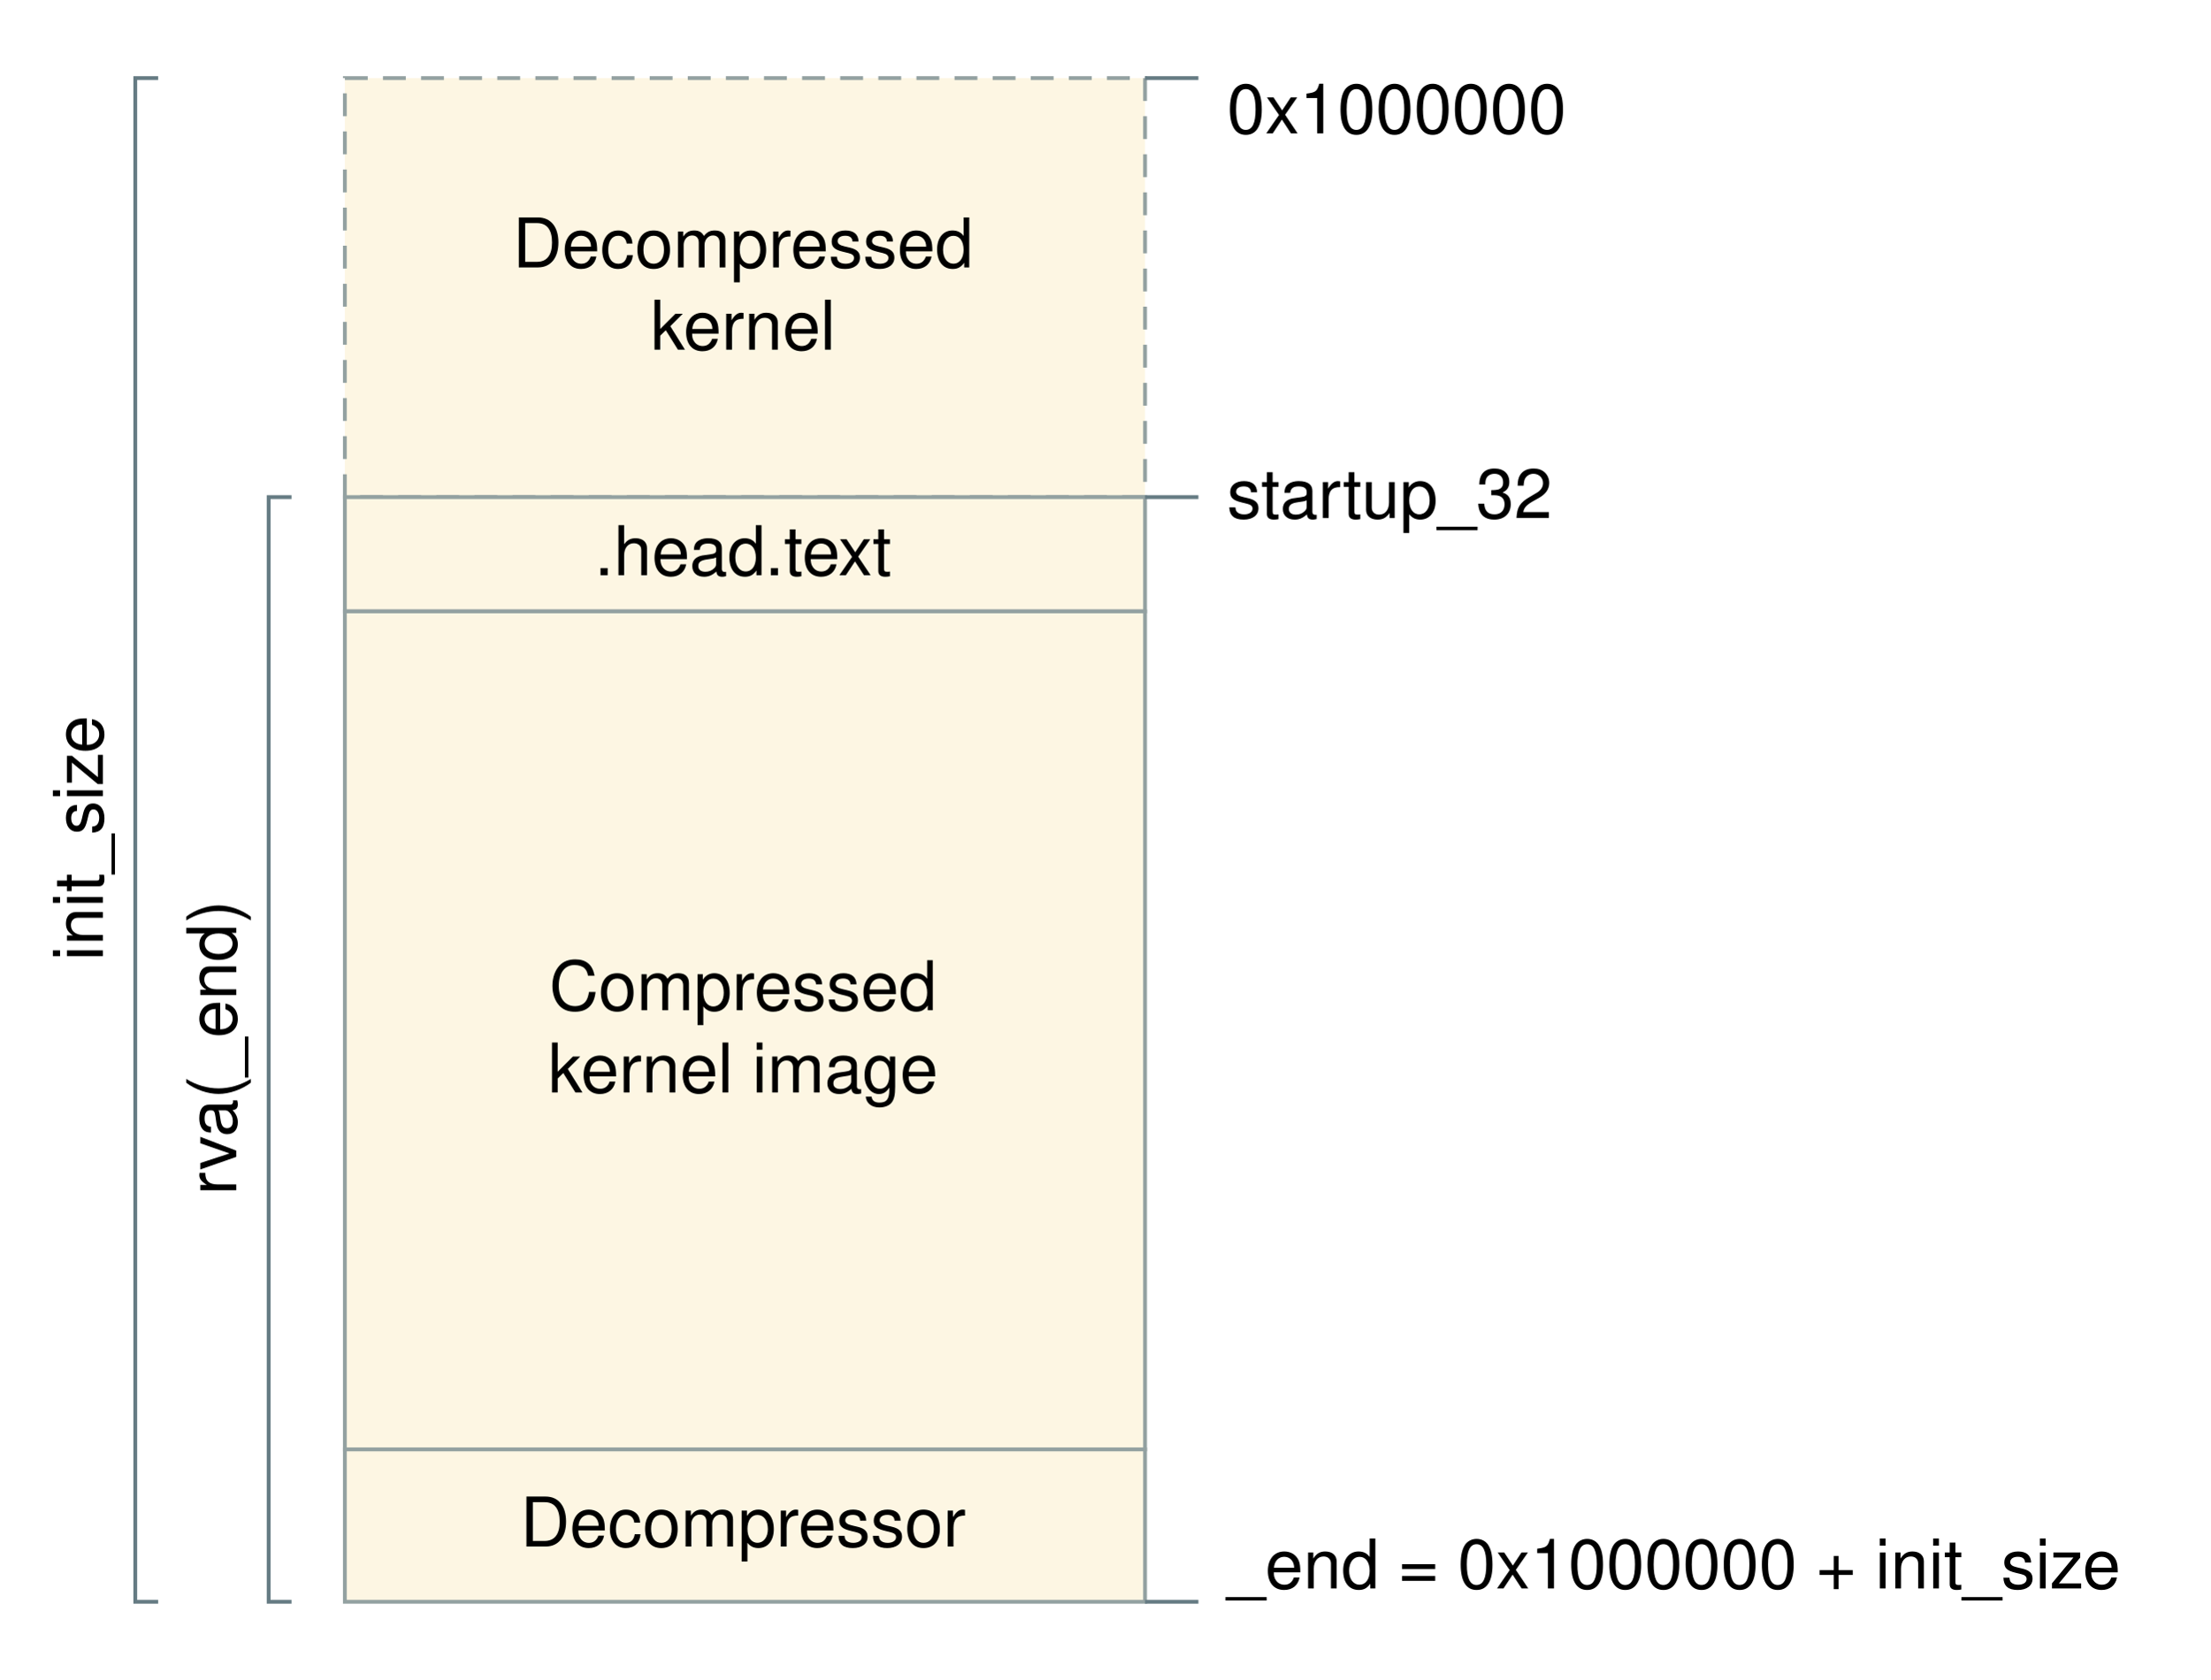
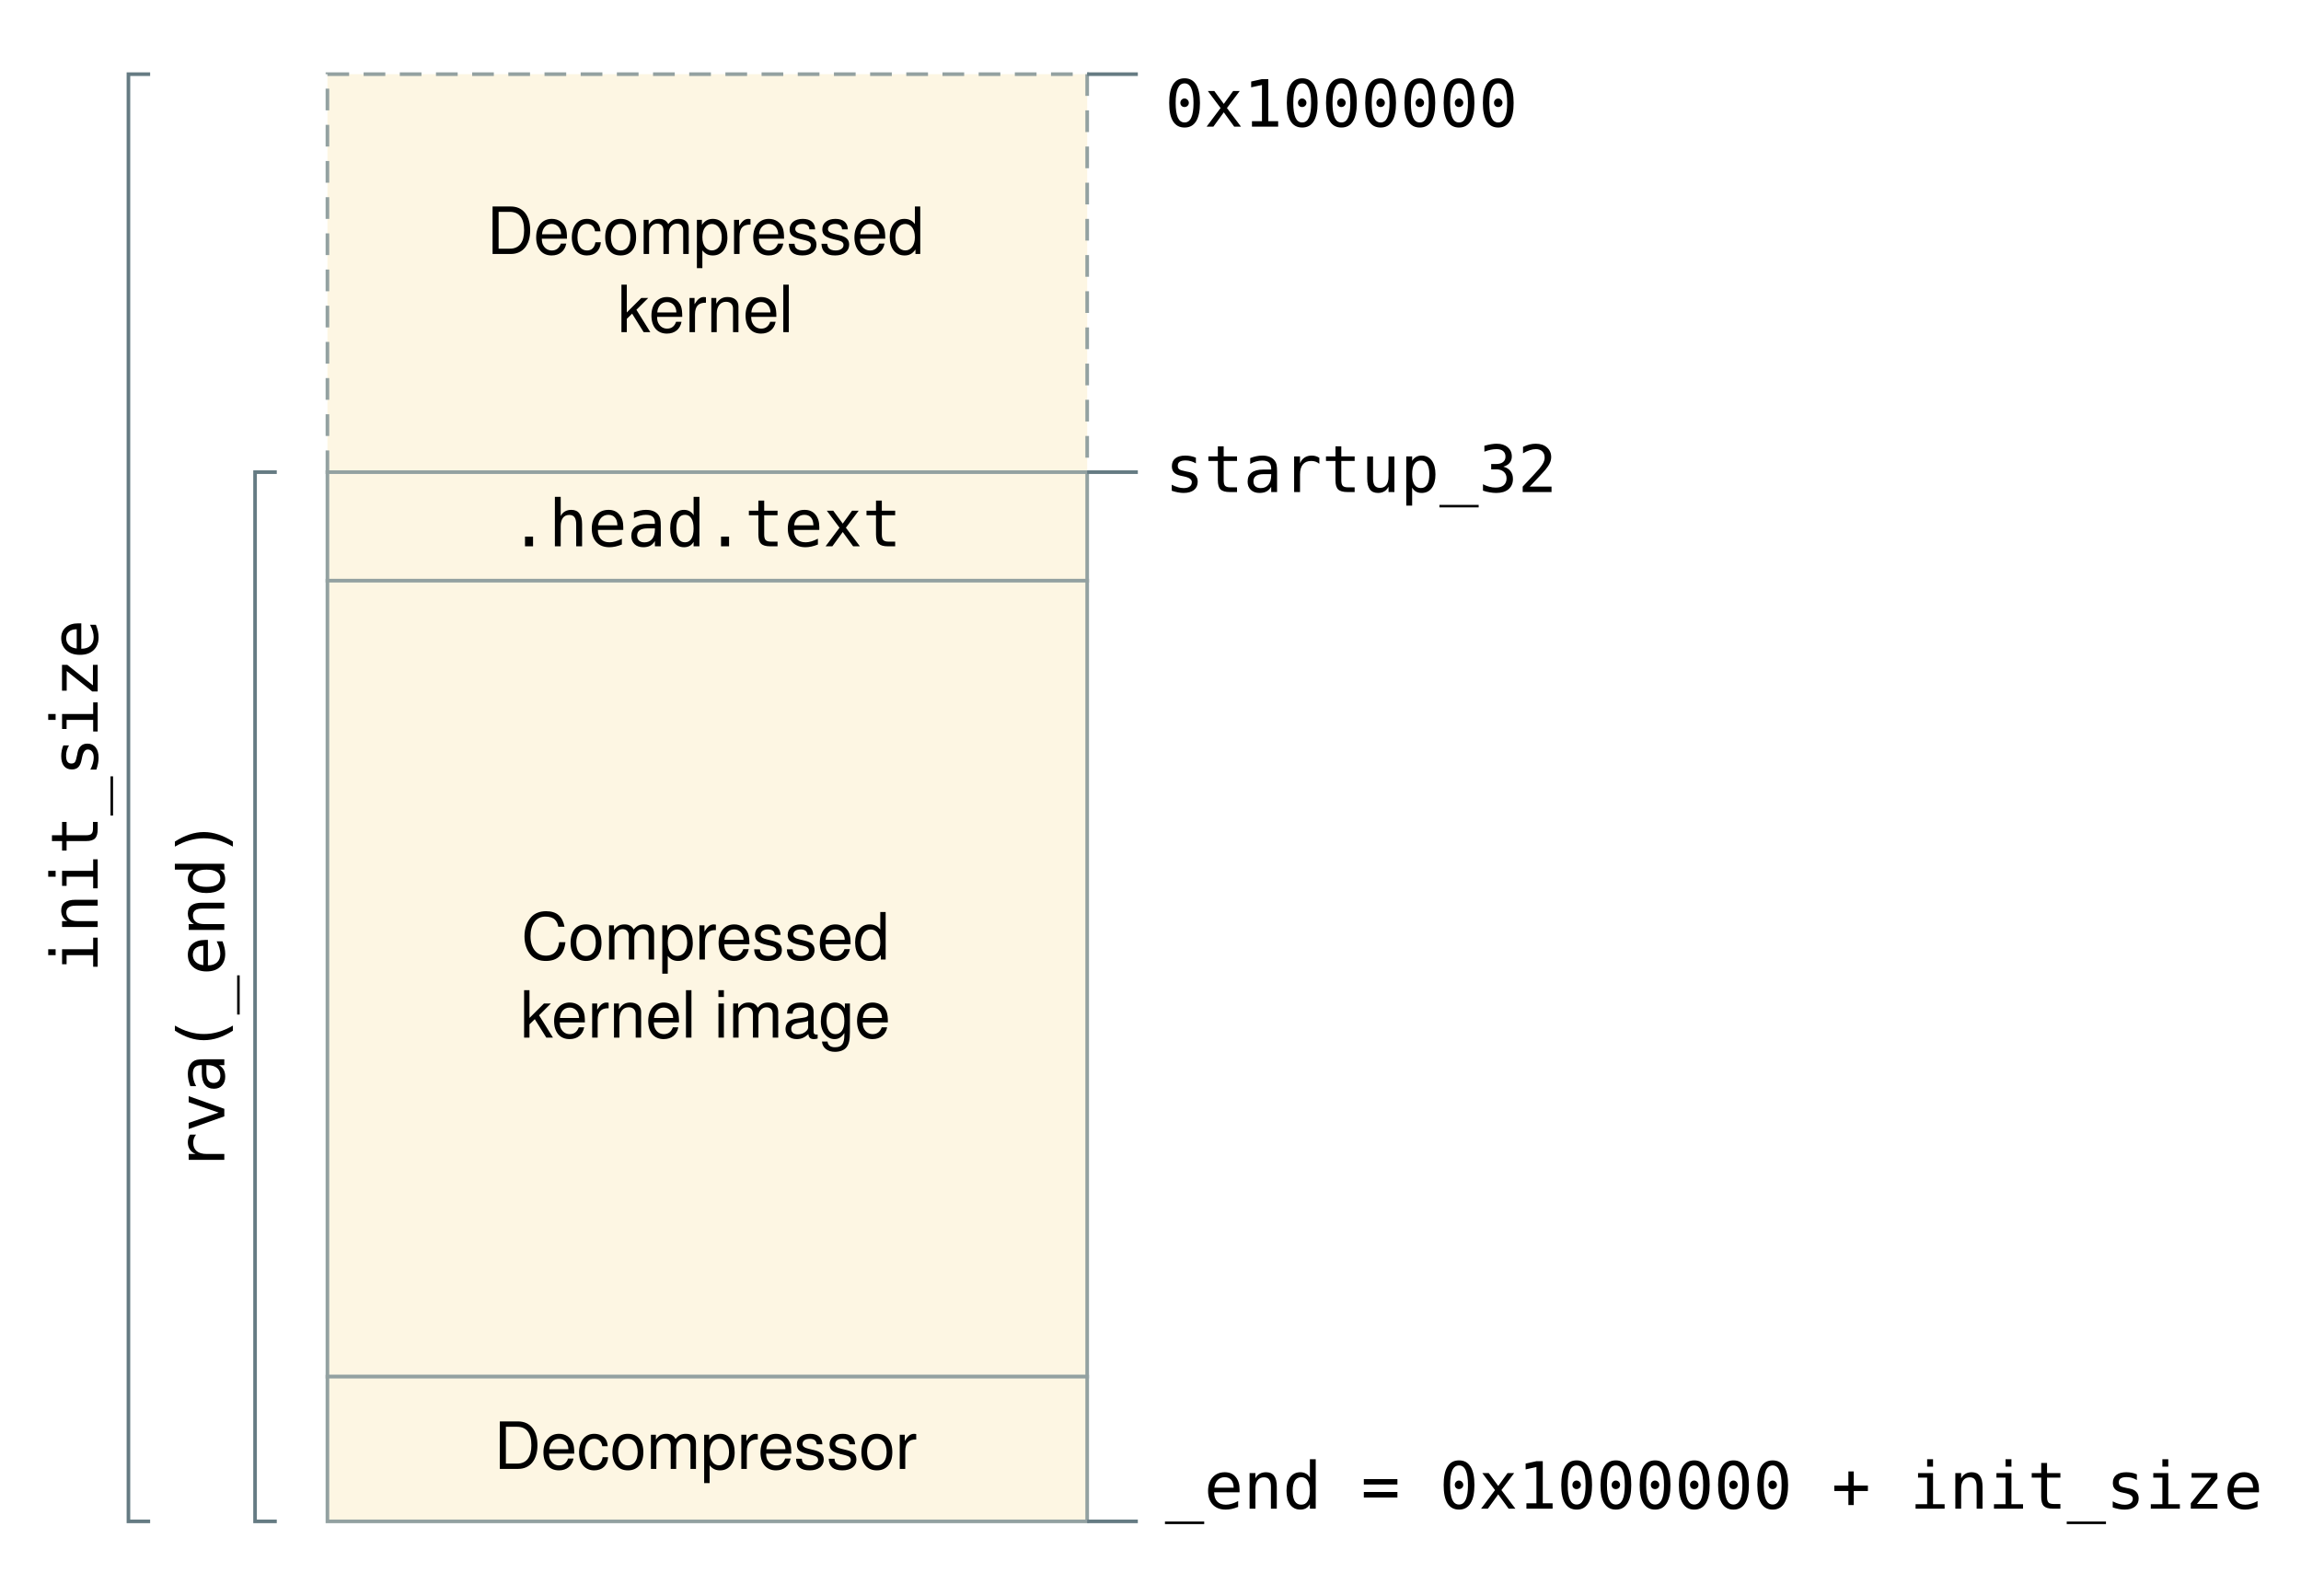
- <svg xmlns="http://www.w3.org/2000/svg" style="background: transparent; background-color: transparent; color-scheme: light dark;" version="1.1" width="580px" height="441px" viewBox="0 0 580 441" content="&lt;mxfile host=&quot;linux-insides&quot;&gt;&lt;diagram name=&quot;Page-1&quot;&gt;&lt;mxGraphModel grid=&quot;1&quot; gridSize=&quot;10&quot;&gt;&lt;root&gt;&lt;mxCell id=&quot;0&quot;/&gt;&lt;mxCell id=&quot;1&quot; parent=&quot;0&quot;/&gt;&lt;mxCell id=&quot;c2&quot; value=&quot;Decompressed&amp;lt;br&amp;gt;kernel&quot; style=&quot;rounded=0;whiteSpace=wrap;html=1;fillColor=#fdf6e3;strokeColor=#93a1a1;fontFamily=Helvetica;fontSize=18;dashed=1;dashPattern=6 4;&quot; vertex=&quot;1&quot; parent=&quot;1&quot;&gt;&lt;mxGeometry x=&quot;90&quot; y=&quot;20&quot; width=&quot;210&quot; height=&quot;110&quot; as=&quot;geometry&quot;/&gt;&lt;/mxCell&gt;&lt;mxCell id=&quot;c3&quot; value=&quot;.head.text&quot; style=&quot;rounded=0;whiteSpace=wrap;html=1;fillColor=#fdf6e3;strokeColor=#93a1a1;fontFamily=Helvetica;fontSize=18;&quot; vertex=&quot;1&quot; parent=&quot;1&quot;&gt;&lt;mxGeometry x=&quot;90&quot; y=&quot;130&quot; width=&quot;210&quot; height=&quot;30&quot; as=&quot;geometry&quot;/&gt;&lt;/mxCell&gt;&lt;mxCell id=&quot;c4&quot; value=&quot;Compressed&amp;lt;br&amp;gt;kernel image&quot; style=&quot;rounded=0;whiteSpace=wrap;html=1;fillColor=#fdf6e3;strokeColor=#93a1a1;fontFamily=Helvetica;fontSize=18;&quot; vertex=&quot;1&quot; parent=&quot;1&quot;&gt;&lt;mxGeometry x=&quot;90&quot; y=&quot;160&quot; width=&quot;210&quot; height=&quot;220&quot; as=&quot;geometry&quot;/&gt;&lt;/mxCell&gt;&lt;mxCell id=&quot;c5&quot; value=&quot;Decompressor&quot; style=&quot;rounded=0;whiteSpace=wrap;html=1;fillColor=#fdf6e3;strokeColor=#93a1a1;fontFamily=Helvetica;fontSize=18;&quot; vertex=&quot;1&quot; parent=&quot;1&quot;&gt;&lt;mxGeometry x=&quot;90&quot; y=&quot;380&quot; width=&quot;210&quot; height=&quot;40&quot; as=&quot;geometry&quot;/&gt;&lt;/mxCell&gt;&lt;mxCell id=&quot;c6&quot; value=&quot;&quot; style=&quot;html=1;rounded=0;strokeColor=#657b83;endArrow=none;&quot; edge=&quot;1&quot; parent=&quot;1&quot;&gt;&lt;mxGeometry relative=&quot;1&quot; as=&quot;geometry&quot;&gt;&lt;mxPoint x=&quot;300&quot; y=&quot;20&quot; as=&quot;sourcePoint&quot;/&gt;&lt;mxPoint x=&quot;314&quot; y=&quot;20&quot; as=&quot;targetPoint&quot;/&gt;&lt;/mxGeometry&gt;&lt;/mxCell&gt;&lt;mxCell id=&quot;c7&quot; value=&quot;0x1000000&quot; style=&quot;text;html=1;align=left;verticalAlign=middle;fontFamily=Helvetica;fontSize=18;&quot; vertex=&quot;1&quot; parent=&quot;1&quot;&gt;&lt;mxGeometry x=&quot;322&quot; y=&quot;14&quot; width=&quot;260&quot; height=&quot;30&quot; as=&quot;geometry&quot;/&gt;&lt;/mxCell&gt;&lt;mxCell id=&quot;c8&quot; value=&quot;&quot; style=&quot;html=1;rounded=0;strokeColor=#657b83;endArrow=none;&quot; edge=&quot;1&quot; parent=&quot;1&quot;&gt;&lt;mxGeometry relative=&quot;1&quot; as=&quot;geometry&quot;&gt;&lt;mxPoint x=&quot;300&quot; y=&quot;130&quot; as=&quot;sourcePoint&quot;/&gt;&lt;mxPoint x=&quot;314&quot; y=&quot;130&quot; as=&quot;targetPoint&quot;/&gt;&lt;/mxGeometry&gt;&lt;/mxCell&gt;&lt;mxCell id=&quot;c9&quot; value=&quot;startup_32&quot; style=&quot;text;html=1;align=left;verticalAlign=middle;fontFamily=Helvetica;fontSize=18;&quot; vertex=&quot;1&quot; parent=&quot;1&quot;&gt;&lt;mxGeometry x=&quot;322&quot; y=&quot;115&quot; width=&quot;260&quot; height=&quot;30&quot; as=&quot;geometry&quot;/&gt;&lt;/mxCell&gt;&lt;mxCell id=&quot;c10&quot; value=&quot;&quot; style=&quot;html=1;rounded=0;strokeColor=#657b83;endArrow=none;&quot; edge=&quot;1&quot; parent=&quot;1&quot;&gt;&lt;mxGeometry relative=&quot;1&quot; as=&quot;geometry&quot;&gt;&lt;mxPoint x=&quot;300&quot; y=&quot;420&quot; as=&quot;sourcePoint&quot;/&gt;&lt;mxPoint x=&quot;314&quot; y=&quot;420&quot; as=&quot;targetPoint&quot;/&gt;&lt;/mxGeometry&gt;&lt;/mxCell&gt;&lt;mxCell id=&quot;c11&quot; value=&quot;_end = 0x1000000 + init_size&quot; style=&quot;text;html=1;align=left;verticalAlign=middle;fontFamily=Helvetica;fontSize=18;&quot; vertex=&quot;1&quot; parent=&quot;1&quot;&gt;&lt;mxGeometry x=&quot;322&quot; y=&quot;396&quot; width=&quot;260&quot; height=&quot;30&quot; as=&quot;geometry&quot;/&gt;&lt;/mxCell&gt;&lt;mxCell id=&quot;c12&quot; value=&quot;&quot; style=&quot;html=1;rounded=0;strokeColor=#657b83;endArrow=none;&quot; edge=&quot;1&quot; parent=&quot;1&quot;&gt;&lt;mxGeometry relative=&quot;1&quot; as=&quot;geometry&quot;&gt;&lt;mxPoint x=&quot;41&quot; y=&quot;20&quot; as=&quot;sourcePoint&quot;/&gt;&lt;mxPoint x=&quot;41&quot; y=&quot;420&quot; as=&quot;targetPoint&quot;/&gt;&lt;Array as=&quot;points&quot;&gt;&lt;mxPoint x=&quot;35&quot; y=&quot;20&quot;/&gt;&lt;mxPoint x=&quot;35&quot; y=&quot;420&quot;/&gt;&lt;/Array&gt;&lt;/mxGeometry&gt;&lt;/mxCell&gt;&lt;mxCell id=&quot;c13&quot; value=&quot;init_size&quot; style=&quot;text;html=1;align=center;verticalAlign=middle;rotation=-90;fontFamily=Helvetica;fontSize=18;&quot; vertex=&quot;1&quot; parent=&quot;1&quot;&gt;&lt;mxGeometry x=&quot;-39&quot; y=&quot;205.0&quot; width=&quot;120&quot; height=&quot;30&quot; as=&quot;geometry&quot;/&gt;&lt;/mxCell&gt;&lt;mxCell id=&quot;c14&quot; value=&quot;&quot; style=&quot;html=1;rounded=0;strokeColor=#657b83;endArrow=none;&quot; edge=&quot;1&quot; parent=&quot;1&quot;&gt;&lt;mxGeometry relative=&quot;1&quot; as=&quot;geometry&quot;&gt;&lt;mxPoint x=&quot;76&quot; y=&quot;130&quot; as=&quot;sourcePoint&quot;/&gt;&lt;mxPoint x=&quot;76&quot; y=&quot;420&quot; as=&quot;targetPoint&quot;/&gt;&lt;Array as=&quot;points&quot;&gt;&lt;mxPoint x=&quot;70&quot; y=&quot;130&quot;/&gt;&lt;mxPoint x=&quot;70&quot; y=&quot;420&quot;/&gt;&lt;/Array&gt;&lt;/mxGeometry&gt;&lt;/mxCell&gt;&lt;mxCell id=&quot;c15&quot; value=&quot;rva(_end)&quot; style=&quot;text;html=1;align=center;verticalAlign=middle;rotation=-90;fontFamily=Helvetica;fontSize=18;&quot; vertex=&quot;1&quot; parent=&quot;1&quot;&gt;&lt;mxGeometry x=&quot;-4&quot; y=&quot;260.0&quot; width=&quot;120&quot; height=&quot;30&quot; as=&quot;geometry&quot;/&gt;&lt;/mxCell&gt;&lt;/root&gt;&lt;/mxGraphModel&gt;&lt;/diagram&gt;&lt;/mxfile&gt;">
+ <svg xmlns="http://www.w3.org/2000/svg" style="background: transparent; background-color: transparent; color-scheme: light dark;" version="1.1" width="636px" height="441px" viewBox="0 0 636 441" content="&lt;mxfile host=&quot;linux-insides&quot;&gt;&lt;diagram name=&quot;Page-1&quot;&gt;&lt;mxGraphModel grid=&quot;1&quot; gridSize=&quot;10&quot;&gt;&lt;root&gt;&lt;mxCell id=&quot;0&quot;/&gt;&lt;mxCell id=&quot;1&quot; parent=&quot;0&quot;/&gt;&lt;mxCell id=&quot;c2&quot; value=&quot;Decompressed&amp;lt;br&amp;gt;kernel&quot; style=&quot;rounded=0;whiteSpace=wrap;html=1;fillColor=#fdf6e3;strokeColor=#93a1a1;fontFamily=Helvetica;fontSize=18;dashed=1;dashPattern=6 4;&quot; vertex=&quot;1&quot; parent=&quot;1&quot;&gt;&lt;mxGeometry x=&quot;90&quot; y=&quot;20&quot; width=&quot;210&quot; height=&quot;110&quot; as=&quot;geometry&quot;/&gt;&lt;/mxCell&gt;&lt;mxCell id=&quot;c3&quot; value=&quot;.head.text&quot; style=&quot;rounded=0;whiteSpace=wrap;html=1;fillColor=#fdf6e3;strokeColor=#93a1a1;fontFamily=monospace;fontSize=18;&quot; vertex=&quot;1&quot; parent=&quot;1&quot;&gt;&lt;mxGeometry x=&quot;90&quot; y=&quot;130&quot; width=&quot;210&quot; height=&quot;30&quot; as=&quot;geometry&quot;/&gt;&lt;/mxCell&gt;&lt;mxCell id=&quot;c4&quot; value=&quot;Compressed&amp;lt;br&amp;gt;kernel image&quot; style=&quot;rounded=0;whiteSpace=wrap;html=1;fillColor=#fdf6e3;strokeColor=#93a1a1;fontFamily=Helvetica;fontSize=18;&quot; vertex=&quot;1&quot; parent=&quot;1&quot;&gt;&lt;mxGeometry x=&quot;90&quot; y=&quot;160&quot; width=&quot;210&quot; height=&quot;220&quot; as=&quot;geometry&quot;/&gt;&lt;/mxCell&gt;&lt;mxCell id=&quot;c5&quot; value=&quot;Decompressor&quot; style=&quot;rounded=0;whiteSpace=wrap;html=1;fillColor=#fdf6e3;strokeColor=#93a1a1;fontFamily=Helvetica;fontSize=18;&quot; vertex=&quot;1&quot; parent=&quot;1&quot;&gt;&lt;mxGeometry x=&quot;90&quot; y=&quot;380&quot; width=&quot;210&quot; height=&quot;40&quot; as=&quot;geometry&quot;/&gt;&lt;/mxCell&gt;&lt;mxCell id=&quot;c6&quot; value=&quot;&quot; style=&quot;html=1;rounded=0;strokeColor=#657b83;endArrow=none;&quot; edge=&quot;1&quot; parent=&quot;1&quot;&gt;&lt;mxGeometry relative=&quot;1&quot; as=&quot;geometry&quot;&gt;&lt;mxPoint x=&quot;300&quot; y=&quot;20&quot; as=&quot;sourcePoint&quot;/&gt;&lt;mxPoint x=&quot;314&quot; y=&quot;20&quot; as=&quot;targetPoint&quot;/&gt;&lt;/mxGeometry&gt;&lt;/mxCell&gt;&lt;mxCell id=&quot;c7&quot; value=&quot;0x1000000&quot; style=&quot;text;html=1;align=left;verticalAlign=middle;fontFamily=monospace;fontSize=18;&quot; vertex=&quot;1&quot; parent=&quot;1&quot;&gt;&lt;mxGeometry x=&quot;322&quot; y=&quot;14&quot; width=&quot;260&quot; height=&quot;30&quot; as=&quot;geometry&quot;/&gt;&lt;/mxCell&gt;&lt;mxCell id=&quot;c8&quot; value=&quot;&quot; style=&quot;html=1;rounded=0;strokeColor=#657b83;endArrow=none;&quot; edge=&quot;1&quot; parent=&quot;1&quot;&gt;&lt;mxGeometry relative=&quot;1&quot; as=&quot;geometry&quot;&gt;&lt;mxPoint x=&quot;300&quot; y=&quot;130&quot; as=&quot;sourcePoint&quot;/&gt;&lt;mxPoint x=&quot;314&quot; y=&quot;130&quot; as=&quot;targetPoint&quot;/&gt;&lt;/mxGeometry&gt;&lt;/mxCell&gt;&lt;mxCell id=&quot;c9&quot; value=&quot;startup_32&quot; style=&quot;text;html=1;align=left;verticalAlign=middle;fontFamily=monospace;fontSize=18;&quot; vertex=&quot;1&quot; parent=&quot;1&quot;&gt;&lt;mxGeometry x=&quot;322&quot; y=&quot;115&quot; width=&quot;260&quot; height=&quot;30&quot; as=&quot;geometry&quot;/&gt;&lt;/mxCell&gt;&lt;mxCell id=&quot;c10&quot; value=&quot;&quot; style=&quot;html=1;rounded=0;strokeColor=#657b83;endArrow=none;&quot; edge=&quot;1&quot; parent=&quot;1&quot;&gt;&lt;mxGeometry relative=&quot;1&quot; as=&quot;geometry&quot;&gt;&lt;mxPoint x=&quot;300&quot; y=&quot;420&quot; as=&quot;sourcePoint&quot;/&gt;&lt;mxPoint x=&quot;314&quot; y=&quot;420&quot; as=&quot;targetPoint&quot;/&gt;&lt;/mxGeometry&gt;&lt;/mxCell&gt;&lt;mxCell id=&quot;c11&quot; value=&quot;_end = 0x1000000 + init_size&quot; style=&quot;text;html=1;align=left;verticalAlign=middle;fontFamily=monospace;fontSize=18;&quot; vertex=&quot;1&quot; parent=&quot;1&quot;&gt;&lt;mxGeometry x=&quot;322&quot; y=&quot;396&quot; width=&quot;260&quot; height=&quot;30&quot; as=&quot;geometry&quot;/&gt;&lt;/mxCell&gt;&lt;mxCell id=&quot;c12&quot; value=&quot;&quot; style=&quot;html=1;rounded=0;strokeColor=#657b83;endArrow=none;&quot; edge=&quot;1&quot; parent=&quot;1&quot;&gt;&lt;mxGeometry relative=&quot;1&quot; as=&quot;geometry&quot;&gt;&lt;mxPoint x=&quot;41&quot; y=&quot;20&quot; as=&quot;sourcePoint&quot;/&gt;&lt;mxPoint x=&quot;41&quot; y=&quot;420&quot; as=&quot;targetPoint&quot;/&gt;&lt;Array as=&quot;points&quot;&gt;&lt;mxPoint x=&quot;35&quot; y=&quot;20&quot;/&gt;&lt;mxPoint x=&quot;35&quot; y=&quot;420&quot;/&gt;&lt;/Array&gt;&lt;/mxGeometry&gt;&lt;/mxCell&gt;&lt;mxCell id=&quot;c13&quot; value=&quot;init_size&quot; style=&quot;text;html=1;align=center;verticalAlign=middle;rotation=-90;fontFamily=monospace;fontSize=18;&quot; vertex=&quot;1&quot; parent=&quot;1&quot;&gt;&lt;mxGeometry x=&quot;-39&quot; y=&quot;205.0&quot; width=&quot;120&quot; height=&quot;30&quot; as=&quot;geometry&quot;/&gt;&lt;/mxCell&gt;&lt;mxCell id=&quot;c14&quot; value=&quot;&quot; style=&quot;html=1;rounded=0;strokeColor=#657b83;endArrow=none;&quot; edge=&quot;1&quot; parent=&quot;1&quot;&gt;&lt;mxGeometry relative=&quot;1&quot; as=&quot;geometry&quot;&gt;&lt;mxPoint x=&quot;76&quot; y=&quot;130&quot; as=&quot;sourcePoint&quot;/&gt;&lt;mxPoint x=&quot;76&quot; y=&quot;420&quot; as=&quot;targetPoint&quot;/&gt;&lt;Array as=&quot;points&quot;&gt;&lt;mxPoint x=&quot;70&quot; y=&quot;130&quot;/&gt;&lt;mxPoint x=&quot;70&quot; y=&quot;420&quot;/&gt;&lt;/Array&gt;&lt;/mxGeometry&gt;&lt;/mxCell&gt;&lt;mxCell id=&quot;c15&quot; value=&quot;rva(_end)&quot; style=&quot;text;html=1;align=center;verticalAlign=middle;rotation=-90;fontFamily=monospace;fontSize=18;&quot; vertex=&quot;1&quot; parent=&quot;1&quot;&gt;&lt;mxGeometry x=&quot;-4&quot; y=&quot;260.0&quot; width=&quot;120&quot; height=&quot;30&quot; as=&quot;geometry&quot;/&gt;&lt;/mxCell&gt;&lt;/root&gt;&lt;/mxGraphModel&gt;&lt;/diagram&gt;&lt;/mxfile&gt;">
  <rect x="90.5" y="20.5" width="210" height="110" fill="#fdf6e3" stroke="#93a1a1" style="fill: light-dark(#fdf6e3, #201a0a); stroke: light-dark(#93a1a1, #5c6868);" stroke-dasharray="6 4" />
  <text x="195.0" y="70.2" fill="#000000" style="fill: light-dark(#000000, #ededed);" font-family="Helvetica" font-size="18px" text-anchor="middle">Decompressed</text>
  <text x="195.0" y="91.8" fill="#000000" style="fill: light-dark(#000000, #ededed);" font-family="Helvetica" font-size="18px" text-anchor="middle">kernel</text>
  <rect x="90.5" y="130.5" width="210" height="30" fill="#fdf6e3" stroke="#93a1a1" style="fill: light-dark(#fdf6e3, #201a0a); stroke: light-dark(#93a1a1, #5c6868);" />
-   <text x="195.0" y="151.0" fill="#000000" style="fill: light-dark(#000000, #ededed);" font-family="Helvetica" font-size="18px" text-anchor="middle">.head.text</text>
+   <text x="195.0" y="151.0" fill="#000000" style="fill: light-dark(#000000, #ededed);" font-family="monospace" font-size="18px" text-anchor="middle">.head.text</text>
  <rect x="90.5" y="160.5" width="210" height="220" fill="#fdf6e3" stroke="#93a1a1" style="fill: light-dark(#fdf6e3, #201a0a); stroke: light-dark(#93a1a1, #5c6868);" />
  <text x="195.0" y="265.2" fill="#000000" style="fill: light-dark(#000000, #ededed);" font-family="Helvetica" font-size="18px" text-anchor="middle">Compressed</text>
  <text x="195.0" y="286.8" fill="#000000" style="fill: light-dark(#000000, #ededed);" font-family="Helvetica" font-size="18px" text-anchor="middle">kernel image</text>
  <rect x="90.5" y="380.5" width="210" height="40" fill="#fdf6e3" stroke="#93a1a1" style="fill: light-dark(#fdf6e3, #201a0a); stroke: light-dark(#93a1a1, #5c6868);" />
  <text x="195.0" y="406.0" fill="#000000" style="fill: light-dark(#000000, #ededed);" font-family="Helvetica" font-size="18px" text-anchor="middle">Decompressor</text>
  <path d="M 300.5 20.5 L 314.5 20.5" fill="none" stroke="#657b83" style="stroke: light-dark(#657b83, #93a1a1);" />
-   <text x="322" y="35.0" fill="#000000" style="fill: light-dark(#000000, #ededed);" font-family="Helvetica" font-size="18px" text-anchor="start">0x1000000</text>
+   <text x="322" y="35.0" fill="#000000" style="fill: light-dark(#000000, #ededed);" font-family="monospace" font-size="18px" text-anchor="start">0x1000000</text>
  <path d="M 300.5 130.5 L 314.5 130.5" fill="none" stroke="#657b83" style="stroke: light-dark(#657b83, #93a1a1);" />
-   <text x="322" y="136.0" fill="#000000" style="fill: light-dark(#000000, #ededed);" font-family="Helvetica" font-size="18px" text-anchor="start">startup_32</text>
+   <text x="322" y="136.0" fill="#000000" style="fill: light-dark(#000000, #ededed);" font-family="monospace" font-size="18px" text-anchor="start">startup_32</text>
  <path d="M 300.5 420.5 L 314.5 420.5" fill="none" stroke="#657b83" style="stroke: light-dark(#657b83, #93a1a1);" />
-   <text x="322" y="417.0" fill="#000000" style="fill: light-dark(#000000, #ededed);" font-family="Helvetica" font-size="18px" text-anchor="start">_end = 0x1000000 + init_size</text>
+   <text x="322" y="417.0" fill="#000000" style="fill: light-dark(#000000, #ededed);" font-family="monospace" font-size="18px" text-anchor="start">_end = 0x1000000 + init_size</text>
  <path d="M 41.5 20.5 L 35.5 20.5 L 35.5 420.5 L 41.5 420.5" fill="none" stroke="#657b83" style="stroke: light-dark(#657b83, #93a1a1);" />
-   <text x="21" y="226.0" fill="#000000" style="fill: light-dark(#000000, #ededed);" font-family="Helvetica" font-size="18px" text-anchor="middle" transform="rotate(-90 21 220.0)">init_size</text>
+   <text x="21" y="226.0" fill="#000000" style="fill: light-dark(#000000, #ededed);" font-family="monospace" font-size="18px" text-anchor="middle" transform="rotate(-90 21 220.0)">init_size</text>
  <path d="M 76.5 130.5 L 70.5 130.5 L 70.5 420.5 L 76.5 420.5" fill="none" stroke="#657b83" style="stroke: light-dark(#657b83, #93a1a1);" />
-   <text x="56" y="281.0" fill="#000000" style="fill: light-dark(#000000, #ededed);" font-family="Helvetica" font-size="18px" text-anchor="middle" transform="rotate(-90 56 275.0)">rva(_end)</text>
+   <text x="56" y="281.0" fill="#000000" style="fill: light-dark(#000000, #ededed);" font-family="monospace" font-size="18px" text-anchor="middle" transform="rotate(-90 56 275.0)">rva(_end)</text>
</svg>
